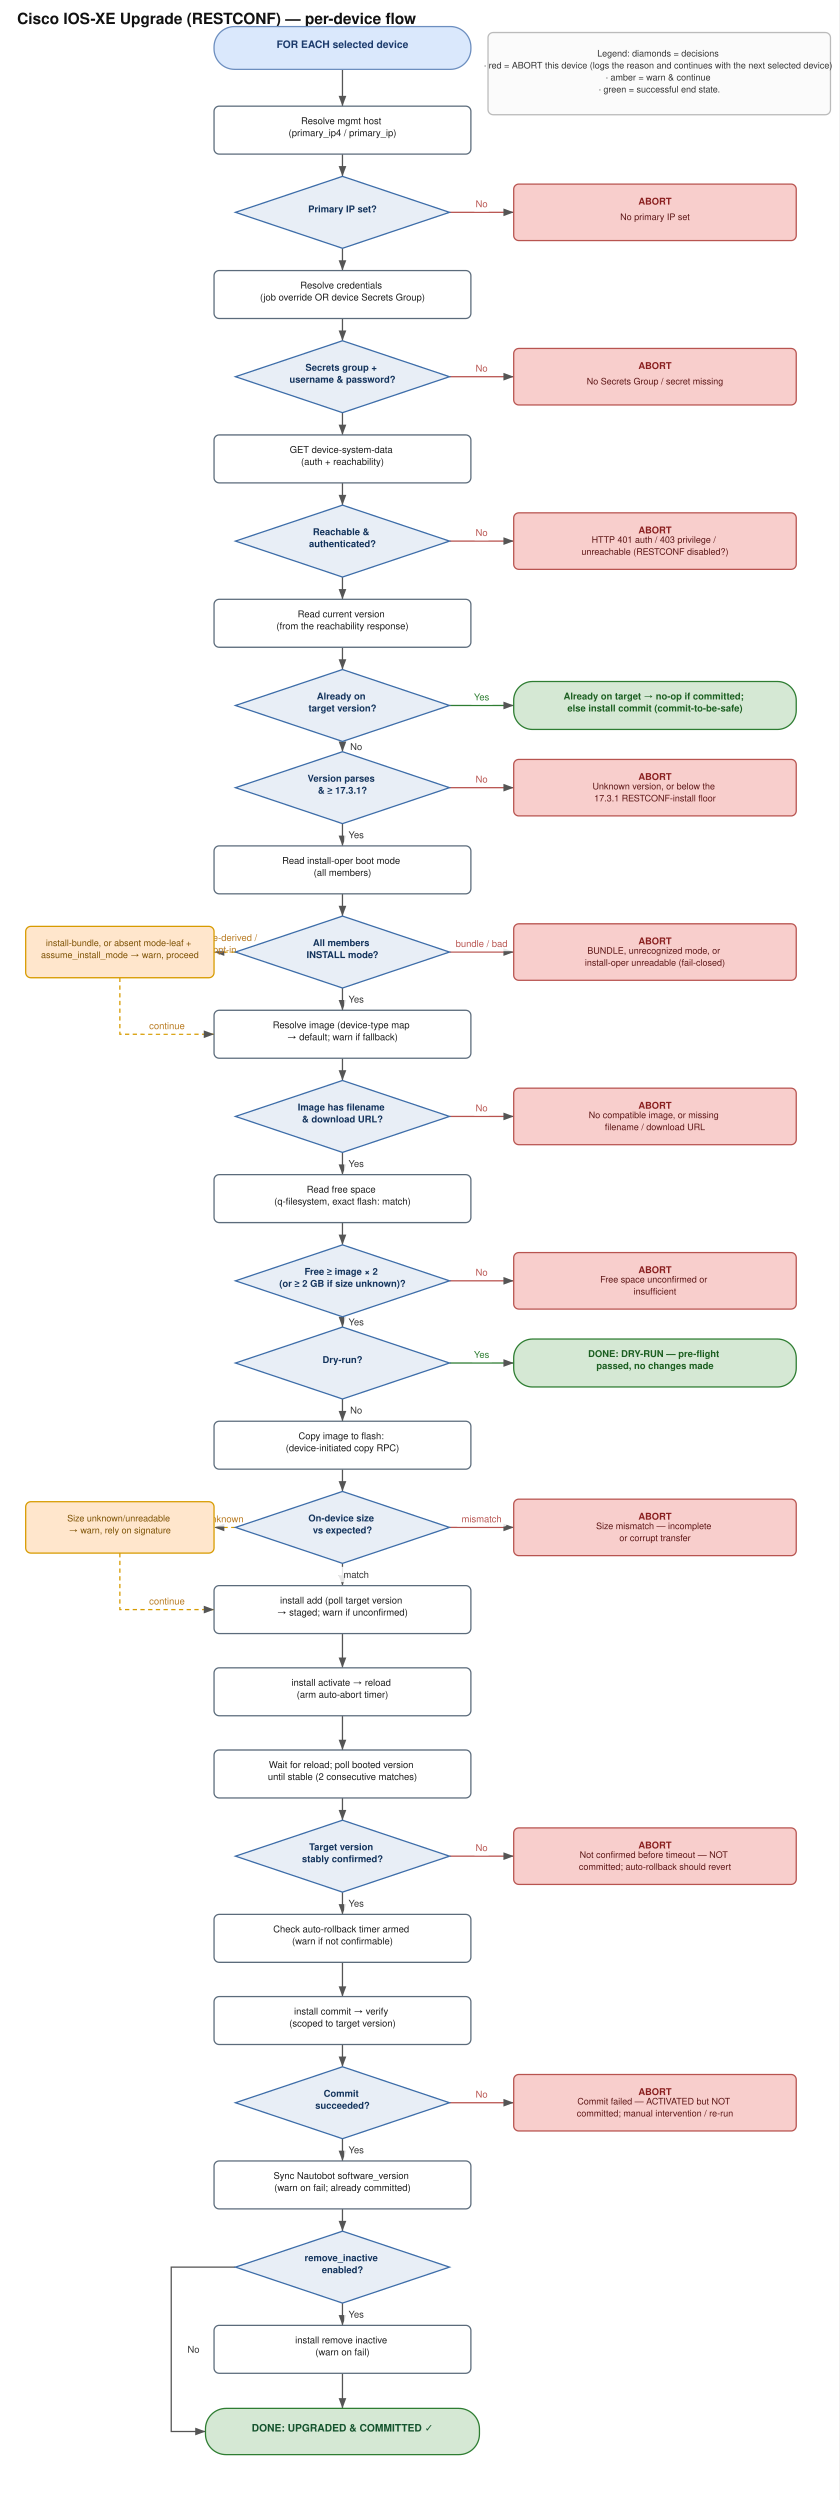
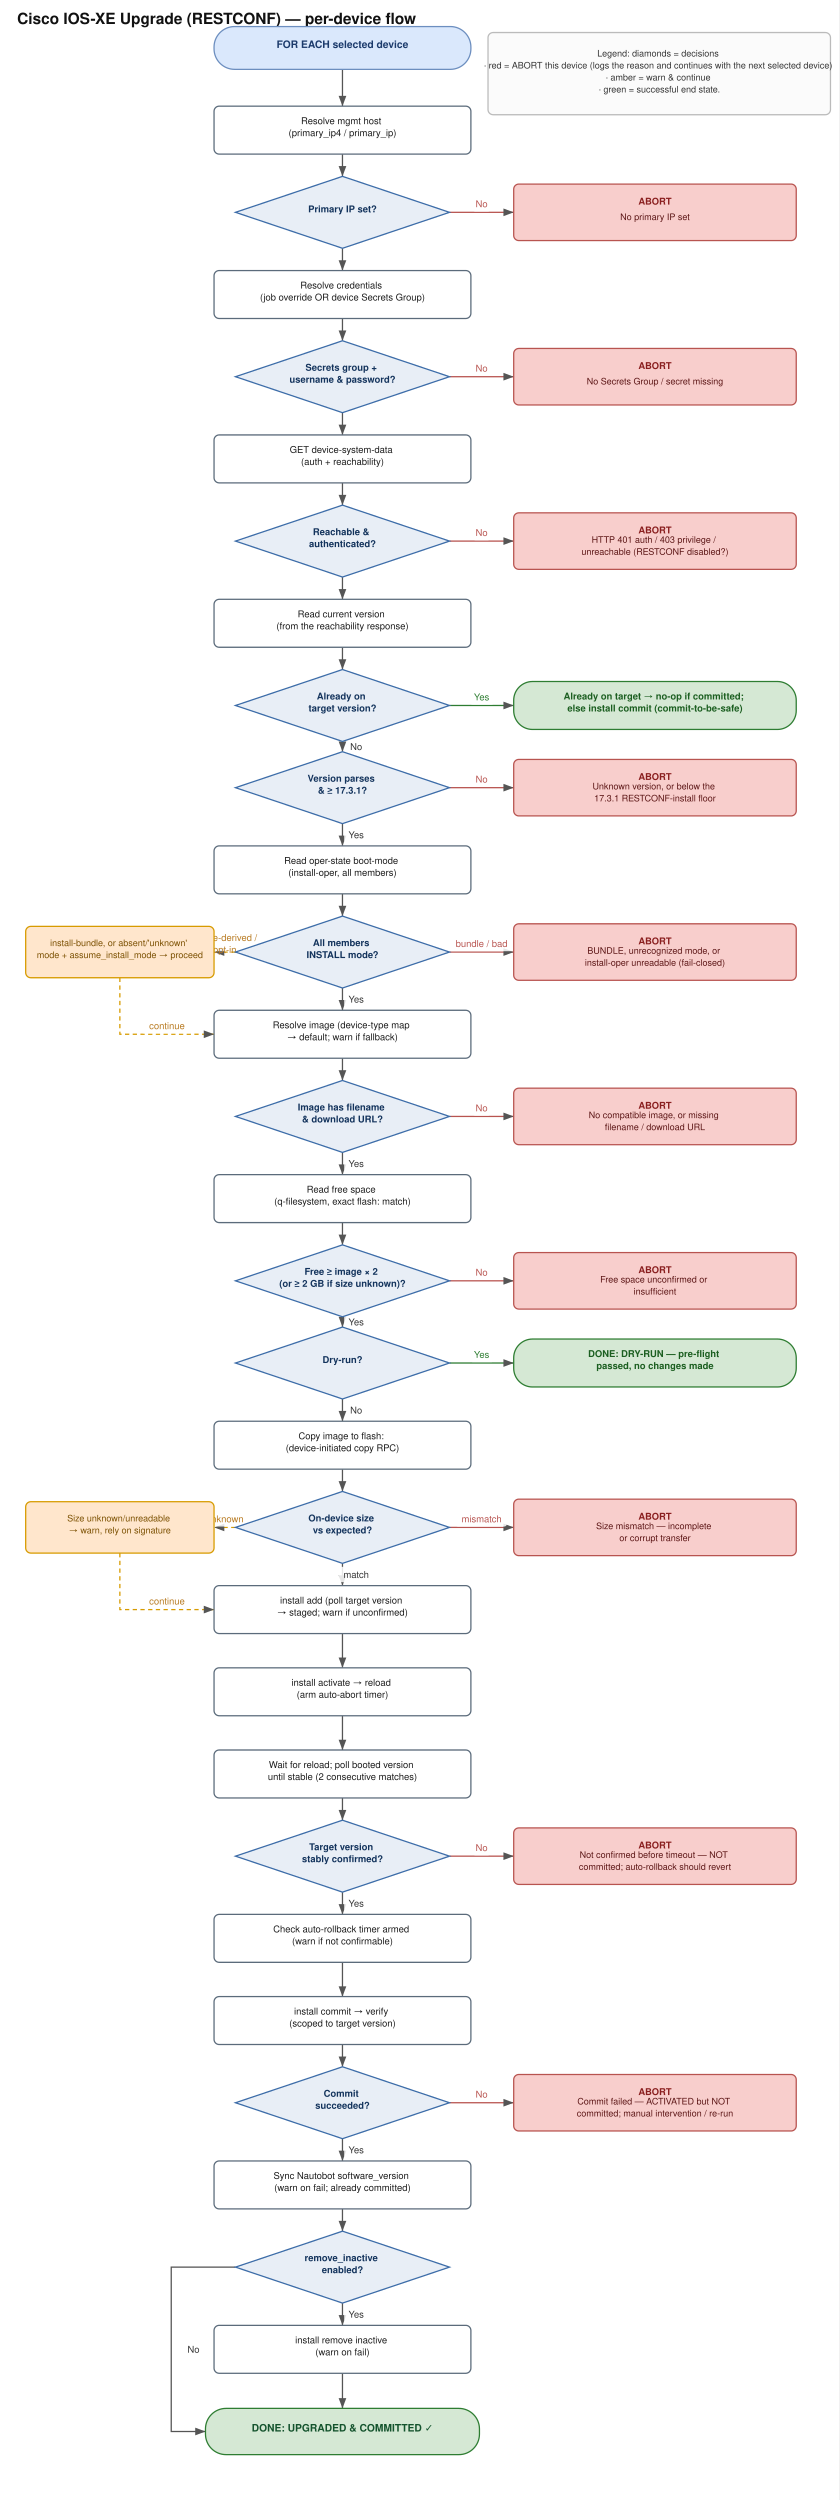
<svg xmlns="http://www.w3.org/2000/svg" viewBox="0 0 980 2920" width="980" height="2920" font-family="Helvetica,Arial,sans-serif">
  <defs>
    <marker id="arrow" markerWidth="10" markerHeight="10" refX="8" refY="3" orient="auto" markerUnits="strokeWidth">
      <path d="M0,0 L8,3 L0,6 z" fill="#555" />
    </marker>
  </defs>
  <rect x="0" y="0" width="980" height="2920" fill="#ffffff" />
  <text x="20" y="28" font-size="18" font-weight="bold" fill="#111">Cisco IOS-XE Upgrade (RESTCONF) — per-device flow</text>
  <rect x="570" y="38" width="400" height="96" rx="6" ry="6" fill="#fbfbfb" stroke="#bbb" stroke-width="1.5" />
  <text x="770" y="66" text-anchor="middle" font-family="Helvetica,Arial,sans-serif" font-size="10.5" fill="#333">
    <tspan x="770" dy="0">Legend:  diamonds = decisions</tspan>
    <tspan x="770" dy="14">· red = ABORT this device (logs the reason and continues with the next selected device)</tspan>
    <tspan x="770" dy="14">· amber = warn &amp; continue</tspan>
    <tspan x="770" dy="14">· green = successful end state.</tspan>
  </text>
  <path d="M 400 81 L 400 124" fill="none" stroke="#555" stroke-width="1.5" marker-end="url(#arrow)" />
  <path d="M 400 180 L 400 206" fill="none" stroke="#555" stroke-width="1.5" marker-end="url(#arrow)" />
  <path d="M 400 290 L 400 316" fill="none" stroke="#555" stroke-width="1.5" marker-end="url(#arrow)" />
  <path d="M 400 372 L 400 398" fill="none" stroke="#555" stroke-width="1.5" marker-end="url(#arrow)" />
  <path d="M 400 482 L 400 508" fill="none" stroke="#555" stroke-width="1.5" marker-end="url(#arrow)" />
  <path d="M 400 564 L 400 590" fill="none" stroke="#555" stroke-width="1.5" marker-end="url(#arrow)" />
  <path d="M 400 674 L 400 700" fill="none" stroke="#555" stroke-width="1.5" marker-end="url(#arrow)" />
  <path d="M 400 756 L 400 782" fill="none" stroke="#555" stroke-width="1.5" marker-end="url(#arrow)" />
  <path d="M 400 866 L 400 878" fill="none" stroke="#555" stroke-width="1.5" marker-end="url(#arrow)" />
  <rect x="406" y="863" width="21" height="18" rx="3" fill="#ffffff" fill-opacity="0.85" stroke="none" />
  <text x="416" y="876" text-anchor="middle" font-family="Helvetica,Arial,sans-serif" font-size="11" fill="#333">
    <tspan x="416" dy="0">No</tspan>
  </text>
  <path d="M 400 962 L 400 988" fill="none" stroke="#555" stroke-width="1.5" marker-end="url(#arrow)" />
  <rect x="402" y="966" width="28" height="18" rx="3" fill="#ffffff" fill-opacity="0.85" stroke="none" />
  <text x="416" y="979" text-anchor="middle" font-family="Helvetica,Arial,sans-serif" font-size="11" fill="#333">
    <tspan x="416" dy="0">Yes</tspan>
  </text>
  <path d="M 400 1044 L 400 1070" fill="none" stroke="#555" stroke-width="1.5" marker-end="url(#arrow)" />
  <path d="M 400 1154 L 400 1180" fill="none" stroke="#555" stroke-width="1.5" marker-end="url(#arrow)" />
  <rect x="402" y="1158" width="28" height="18" rx="3" fill="#ffffff" fill-opacity="0.85" stroke="none" />
  <text x="416" y="1171" text-anchor="middle" font-family="Helvetica,Arial,sans-serif" font-size="11" fill="#333">
    <tspan x="416" dy="0">Yes</tspan>
  </text>
  <path d="M 400 1236 L 400 1262" fill="none" stroke="#555" stroke-width="1.5" marker-end="url(#arrow)" />
  <path d="M 400 1346 L 400 1372" fill="none" stroke="#555" stroke-width="1.5" marker-end="url(#arrow)" />
  <rect x="402" y="1350" width="28" height="18" rx="3" fill="#ffffff" fill-opacity="0.85" stroke="none" />
  <text x="416" y="1363" text-anchor="middle" font-family="Helvetica,Arial,sans-serif" font-size="11" fill="#333">
    <tspan x="416" dy="0">Yes</tspan>
  </text>
  <path d="M 400 1428 L 400 1454" fill="none" stroke="#555" stroke-width="1.5" marker-end="url(#arrow)" />
  <path d="M 400 1538 L 400 1550" fill="none" stroke="#555" stroke-width="1.5" marker-end="url(#arrow)" />
  <rect x="402" y="1535" width="28" height="18" rx="3" fill="#ffffff" fill-opacity="0.85" stroke="none" />
  <text x="416" y="1548" text-anchor="middle" font-family="Helvetica,Arial,sans-serif" font-size="11" fill="#333">
    <tspan x="416" dy="0">Yes</tspan>
  </text>
  <path d="M 400 1634 L 400 1660" fill="none" stroke="#555" stroke-width="1.5" marker-end="url(#arrow)" />
  <rect x="406" y="1638" width="21" height="18" rx="3" fill="#ffffff" fill-opacity="0.85" stroke="none" />
  <text x="416" y="1651" text-anchor="middle" font-family="Helvetica,Arial,sans-serif" font-size="11" fill="#333">
    <tspan x="416" dy="0">No</tspan>
  </text>
  <path d="M 400 1716 L 400 1742" fill="none" stroke="#555" stroke-width="1.5" marker-end="url(#arrow)" />
  <path d="M 400 1826 L 400 1852" fill="none" stroke="#555" stroke-width="1.5" marker-end="url(#arrow)" />
  <rect x="396" y="1830" width="40" height="18" rx="3" fill="#ffffff" fill-opacity="0.85" stroke="none" />
  <text x="416" y="1843" text-anchor="middle" font-family="Helvetica,Arial,sans-serif" font-size="11" fill="#333">
    <tspan x="416" dy="0">match</tspan>
  </text>
  <path d="M 400 1908 L 400 1948" fill="none" stroke="#555" stroke-width="1.5" marker-end="url(#arrow)" />
  <path d="M 400 2004 L 400 2044" fill="none" stroke="#555" stroke-width="1.5" marker-end="url(#arrow)" />
  <path d="M 400 2100 L 400 2126" fill="none" stroke="#555" stroke-width="1.5" marker-end="url(#arrow)" />
  <path d="M 400 2210 L 400 2236" fill="none" stroke="#555" stroke-width="1.5" marker-end="url(#arrow)" />
  <rect x="402" y="2214" width="28" height="18" rx="3" fill="#ffffff" fill-opacity="0.85" stroke="none" />
  <text x="416" y="2227" text-anchor="middle" font-family="Helvetica,Arial,sans-serif" font-size="11" fill="#333">
    <tspan x="416" dy="0">Yes</tspan>
  </text>
  <path d="M 400 2292 L 400 2332" fill="none" stroke="#555" stroke-width="1.5" marker-end="url(#arrow)" />
  <path d="M 400 2388 L 400 2414" fill="none" stroke="#555" stroke-width="1.5" marker-end="url(#arrow)" />
  <path d="M 400 2498 L 400 2524" fill="none" stroke="#555" stroke-width="1.5" marker-end="url(#arrow)" />
  <rect x="402" y="2502" width="28" height="18" rx="3" fill="#ffffff" fill-opacity="0.85" stroke="none" />
  <text x="416" y="2515" text-anchor="middle" font-family="Helvetica,Arial,sans-serif" font-size="11" fill="#333">
    <tspan x="416" dy="0">Yes</tspan>
  </text>
  <path d="M 400 2580 L 400 2606" fill="none" stroke="#555" stroke-width="1.5" marker-end="url(#arrow)" />
  <path d="M 400 2690 L 400 2716" fill="none" stroke="#555" stroke-width="1.5" marker-end="url(#arrow)" />
  <rect x="402" y="2694" width="28" height="18" rx="3" fill="#ffffff" fill-opacity="0.85" stroke="none" />
  <text x="416" y="2707" text-anchor="middle" font-family="Helvetica,Arial,sans-serif" font-size="11" fill="#333">
    <tspan x="416" dy="0">Yes</tspan>
  </text>
  <path d="M 400 2772 L 400 2813" fill="none" stroke="#555" stroke-width="1.5" marker-end="url(#arrow)" />
  <path d="M 275 2648 L 200 2648 L 200 2840 L 240 2840" fill="none" stroke="#555" stroke-width="1.5" marker-end="url(#arrow)" />
  <rect x="216" y="2735" width="21" height="18" rx="3" fill="#ffffff" fill-opacity="0.85" stroke="none" />
  <text x="226" y="2748" text-anchor="middle" font-family="Helvetica,Arial,sans-serif" font-size="11" fill="#333">
    <tspan x="226" dy="0">No</tspan>
  </text>
  <path d="M 525 248 L 600 248" fill="none" stroke="#B85450" stroke-width="1.5" marker-end="url(#arrow)" />
  <rect x="552" y="229" width="21" height="18" rx="3" fill="#ffffff" fill-opacity="0.85" stroke="none" />
  <text x="562.5" y="242" text-anchor="middle" font-family="Helvetica,Arial,sans-serif" font-size="11" fill="#B85450">
    <tspan x="562.5" dy="0">No</tspan>
  </text>
  <rect x="600" y="215" width="330" height="66" rx="6" ry="6" fill="#F8CECC" stroke="#B85450" stroke-width="1.5" />
  <text x="765.0" y="239" text-anchor="middle" font-family="Helvetica,Arial,sans-serif" font-size="11" font-weight="bold" fill="#8a1f1f">
    <tspan x="765.0" dy="0">ABORT</tspan>
  </text>
  <text x="765.0" y="257" text-anchor="middle" font-family="Helvetica,Arial,sans-serif" font-size="10.5" fill="#5b1414">
    <tspan x="765.0" dy="0">No primary IP set</tspan>
  </text>
  <path d="M 525 440 L 600 440" fill="none" stroke="#B85450" stroke-width="1.5" marker-end="url(#arrow)" />
  <rect x="552" y="421" width="21" height="18" rx="3" fill="#ffffff" fill-opacity="0.85" stroke="none" />
  <text x="562.5" y="434" text-anchor="middle" font-family="Helvetica,Arial,sans-serif" font-size="11" fill="#B85450">
    <tspan x="562.5" dy="0">No</tspan>
  </text>
  <rect x="600" y="407" width="330" height="66" rx="6" ry="6" fill="#F8CECC" stroke="#B85450" stroke-width="1.5" />
  <text x="765.0" y="431" text-anchor="middle" font-family="Helvetica,Arial,sans-serif" font-size="11" font-weight="bold" fill="#8a1f1f">
    <tspan x="765.0" dy="0">ABORT</tspan>
  </text>
  <text x="765.0" y="449" text-anchor="middle" font-family="Helvetica,Arial,sans-serif" font-size="10.5" fill="#5b1414">
    <tspan x="765.0" dy="0">No Secrets Group / secret missing</tspan>
  </text>
  <path d="M 525 632 L 600 632" fill="none" stroke="#B85450" stroke-width="1.5" marker-end="url(#arrow)" />
  <rect x="552" y="613" width="21" height="18" rx="3" fill="#ffffff" fill-opacity="0.85" stroke="none" />
  <text x="562.5" y="626" text-anchor="middle" font-family="Helvetica,Arial,sans-serif" font-size="11" fill="#B85450">
    <tspan x="562.5" dy="0">No</tspan>
  </text>
  <rect x="600" y="599" width="330" height="66" rx="6" ry="6" fill="#F8CECC" stroke="#B85450" stroke-width="1.5" />
  <text x="765.0" y="623" text-anchor="middle" font-family="Helvetica,Arial,sans-serif" font-size="11" font-weight="bold" fill="#8a1f1f">
    <tspan x="765.0" dy="0">ABORT</tspan>
  </text>
  <text x="765.0" y="634" text-anchor="middle" font-family="Helvetica,Arial,sans-serif" font-size="10.5" fill="#5b1414">
    <tspan x="765.0" dy="0">HTTP 401 auth / 403 privilege /</tspan>
    <tspan x="765.0" dy="14">unreachable (RESTCONF disabled?)</tspan>
  </text>
  <path d="M 525 824 L 600 824" fill="none" stroke="#2E7D32" stroke-width="1.5" marker-end="url(#arrow)" />
  <rect x="549" y="805" width="28" height="18" rx="3" fill="#ffffff" fill-opacity="0.85" stroke="none" />
  <text x="562.5" y="818" text-anchor="middle" font-family="Helvetica,Arial,sans-serif" font-size="11" fill="#2E7D32">
    <tspan x="562.5" dy="0">Yes</tspan>
  </text>
  <rect x="600" y="796" width="330" height="56" rx="22" ry="22" fill="#D5E8D4" stroke="#2E7D32" stroke-width="1.5" />
  <text x="765.0" y="817" text-anchor="middle" font-family="Helvetica,Arial,sans-serif" font-size="11" font-weight="bold" fill="#1b5e20">
    <tspan x="765.0" dy="0">Already on target → no-op if committed;</tspan>
    <tspan x="765.0" dy="14">else install commit (commit-to-be-safe)</tspan>
  </text>
  <path d="M 525 920 L 600 920" fill="none" stroke="#B85450" stroke-width="1.5" marker-end="url(#arrow)" />
  <rect x="552" y="901" width="21" height="18" rx="3" fill="#ffffff" fill-opacity="0.85" stroke="none" />
  <text x="562.5" y="914" text-anchor="middle" font-family="Helvetica,Arial,sans-serif" font-size="11" fill="#B85450">
    <tspan x="562.5" dy="0">No</tspan>
  </text>
  <rect x="600" y="887" width="330" height="66" rx="6" ry="6" fill="#F8CECC" stroke="#B85450" stroke-width="1.5" />
  <text x="765.0" y="911" text-anchor="middle" font-family="Helvetica,Arial,sans-serif" font-size="11" font-weight="bold" fill="#8a1f1f">
    <tspan x="765.0" dy="0">ABORT</tspan>
  </text>
  <text x="765.0" y="922" text-anchor="middle" font-family="Helvetica,Arial,sans-serif" font-size="10.5" fill="#5b1414">
    <tspan x="765.0" dy="0">Unknown version, or below the</tspan>
    <tspan x="765.0" dy="14">17.3.1 RESTCONF-install floor</tspan>
  </text>
  <path d="M 525 1112 L 600 1112" fill="none" stroke="#B85450" stroke-width="1.5" marker-end="url(#arrow)" />
  <rect x="520" y="1093" width="86" height="18" rx="3" fill="#ffffff" fill-opacity="0.85" stroke="none" />
  <text x="562.5" y="1106" text-anchor="middle" font-family="Helvetica,Arial,sans-serif" font-size="11" fill="#B85450">
    <tspan x="562.5" dy="0">bundle / bad</tspan>
  </text>
  <rect x="600" y="1079" width="330" height="66" rx="6" ry="6" fill="#F8CECC" stroke="#B85450" stroke-width="1.5" />
  <text x="765.0" y="1103" text-anchor="middle" font-family="Helvetica,Arial,sans-serif" font-size="11" font-weight="bold" fill="#8a1f1f">
    <tspan x="765.0" dy="0">ABORT</tspan>
  </text>
  <text x="765.0" y="1114" text-anchor="middle" font-family="Helvetica,Arial,sans-serif" font-size="10.5" fill="#5b1414">
    <tspan x="765.0" dy="0">BUNDLE, unrecognized mode, or</tspan>
    <tspan x="765.0" dy="14">install-oper unreadable (fail-closed)</tspan>
  </text>
  <path d="M 275 1112 L 250 1112" fill="none" stroke="#D79B00" stroke-width="1.5" stroke-dasharray="5,4" marker-end="url(#arrow)" />
  <rect x="184" y="1093" width="158" height="18" rx="3" fill="#ffffff" fill-opacity="0.85" stroke="none" />
  <text x="262.5" y="1099" text-anchor="middle" font-family="Helvetica,Arial,sans-serif" font-size="11" fill="#B7791f">
    <tspan x="262.5" dy="0">bundle-derived /</tspan>
    <tspan x="262.5" dy="14">opt-in</tspan>
  </text>
  <rect x="30" y="1082" width="220" height="60" rx="6" ry="6" fill="#FFE6CC" stroke="#D79B00" stroke-width="1.5" />
  <text x="140.0" y="1105" text-anchor="middle" font-family="Helvetica,Arial,sans-serif" font-size="10.5" fill="#7a4f00">
-     <tspan x="140.0" dy="0">install-bundle, or absent mode-leaf +</tspan>
-     <tspan x="140.0" dy="14">assume_install_mode → warn, proceed</tspan>
+     <tspan x="140.0" dy="0">install-bundle, or absent/'unknown'</tspan>
+     <tspan x="140.0" dy="14">mode + assume_install_mode → proceed</tspan>
  </text>
  <path d="M 140 1142 L 140 1208 L 250 1208" fill="none" stroke="#D79B00" stroke-width="1.5" stroke-dasharray="5,4" marker-end="url(#arrow)" />
  <rect x="165" y="1189" width="60" height="18" rx="3" fill="#ffffff" fill-opacity="0.85" stroke="none" />
  <text x="195.0" y="1202" text-anchor="middle" font-family="Helvetica,Arial,sans-serif" font-size="11" fill="#B7791f">
    <tspan x="195.0" dy="0">continue</tspan>
  </text>
  <path d="M 525 1304 L 600 1304" fill="none" stroke="#B85450" stroke-width="1.5" marker-end="url(#arrow)" />
  <rect x="552" y="1285" width="21" height="18" rx="3" fill="#ffffff" fill-opacity="0.85" stroke="none" />
  <text x="562.5" y="1298" text-anchor="middle" font-family="Helvetica,Arial,sans-serif" font-size="11" fill="#B85450">
    <tspan x="562.5" dy="0">No</tspan>
  </text>
  <rect x="600" y="1271" width="330" height="66" rx="6" ry="6" fill="#F8CECC" stroke="#B85450" stroke-width="1.5" />
  <text x="765.0" y="1295" text-anchor="middle" font-family="Helvetica,Arial,sans-serif" font-size="11" font-weight="bold" fill="#8a1f1f">
    <tspan x="765.0" dy="0">ABORT</tspan>
  </text>
  <text x="765.0" y="1306" text-anchor="middle" font-family="Helvetica,Arial,sans-serif" font-size="10.5" fill="#5b1414">
    <tspan x="765.0" dy="0">No compatible image, or missing</tspan>
    <tspan x="765.0" dy="14">filename / download URL</tspan>
  </text>
  <path d="M 525 1496 L 600 1496" fill="none" stroke="#B85450" stroke-width="1.5" marker-end="url(#arrow)" />
  <rect x="552" y="1477" width="21" height="18" rx="3" fill="#ffffff" fill-opacity="0.85" stroke="none" />
  <text x="562.5" y="1490" text-anchor="middle" font-family="Helvetica,Arial,sans-serif" font-size="11" fill="#B85450">
    <tspan x="562.5" dy="0">No</tspan>
  </text>
  <rect x="600" y="1463" width="330" height="66" rx="6" ry="6" fill="#F8CECC" stroke="#B85450" stroke-width="1.5" />
  <text x="765.0" y="1487" text-anchor="middle" font-family="Helvetica,Arial,sans-serif" font-size="11" font-weight="bold" fill="#8a1f1f">
    <tspan x="765.0" dy="0">ABORT</tspan>
  </text>
  <text x="765.0" y="1498" text-anchor="middle" font-family="Helvetica,Arial,sans-serif" font-size="10.5" fill="#5b1414">
    <tspan x="765.0" dy="0">Free space unconfirmed or</tspan>
    <tspan x="765.0" dy="14">insufficient</tspan>
  </text>
  <path d="M 525 1592 L 600 1592" fill="none" stroke="#2E7D32" stroke-width="1.5" marker-end="url(#arrow)" />
  <rect x="549" y="1573" width="28" height="18" rx="3" fill="#ffffff" fill-opacity="0.85" stroke="none" />
  <text x="562.5" y="1586" text-anchor="middle" font-family="Helvetica,Arial,sans-serif" font-size="11" fill="#2E7D32">
    <tspan x="562.5" dy="0">Yes</tspan>
  </text>
  <rect x="600" y="1564" width="330" height="56" rx="22" ry="22" fill="#D5E8D4" stroke="#2E7D32" stroke-width="1.5" />
  <text x="765.0" y="1585" text-anchor="middle" font-family="Helvetica,Arial,sans-serif" font-size="11" font-weight="bold" fill="#1b5e20">
    <tspan x="765.0" dy="0">DONE: DRY-RUN — pre-flight</tspan>
    <tspan x="765.0" dy="14">passed, no changes made</tspan>
  </text>
  <path d="M 525 1784 L 600 1784" fill="none" stroke="#B85450" stroke-width="1.5" marker-end="url(#arrow)" />
  <rect x="532" y="1765" width="60" height="18" rx="3" fill="#ffffff" fill-opacity="0.85" stroke="none" />
  <text x="562.5" y="1778" text-anchor="middle" font-family="Helvetica,Arial,sans-serif" font-size="11" fill="#B85450">
    <tspan x="562.5" dy="0">mismatch</tspan>
  </text>
  <rect x="600" y="1751" width="330" height="66" rx="6" ry="6" fill="#F8CECC" stroke="#B85450" stroke-width="1.5" />
  <text x="765.0" y="1775" text-anchor="middle" font-family="Helvetica,Arial,sans-serif" font-size="11" font-weight="bold" fill="#8a1f1f">
    <tspan x="765.0" dy="0">ABORT</tspan>
  </text>
  <text x="765.0" y="1786" text-anchor="middle" font-family="Helvetica,Arial,sans-serif" font-size="10.5" fill="#5b1414">
    <tspan x="765.0" dy="0">Size mismatch — incomplete</tspan>
    <tspan x="765.0" dy="14">or corrupt transfer</tspan>
  </text>
  <path d="M 275 1784 L 250 1784" fill="none" stroke="#D79B00" stroke-width="1.5" stroke-dasharray="5,4" marker-end="url(#arrow)" />
  <rect x="236" y="1765" width="54" height="18" rx="3" fill="#ffffff" fill-opacity="0.85" stroke="none" />
  <text x="262.5" y="1778" text-anchor="middle" font-family="Helvetica,Arial,sans-serif" font-size="11" fill="#B7791f">
    <tspan x="262.5" dy="0">unknown</tspan>
  </text>
  <rect x="30" y="1754" width="220" height="60" rx="6" ry="6" fill="#FFE6CC" stroke="#D79B00" stroke-width="1.5" />
  <text x="140.0" y="1777" text-anchor="middle" font-family="Helvetica,Arial,sans-serif" font-size="10.5" fill="#7a4f00">
    <tspan x="140.0" dy="0">Size unknown/unreadable</tspan>
    <tspan x="140.0" dy="14">→ warn, rely on signature</tspan>
  </text>
  <path d="M 140 1814 L 140 1880 L 250 1880" fill="none" stroke="#D79B00" stroke-width="1.5" stroke-dasharray="5,4" marker-end="url(#arrow)" />
  <rect x="165" y="1861" width="60" height="18" rx="3" fill="#ffffff" fill-opacity="0.85" stroke="none" />
  <text x="195.0" y="1874" text-anchor="middle" font-family="Helvetica,Arial,sans-serif" font-size="11" fill="#B7791f">
    <tspan x="195.0" dy="0">continue</tspan>
  </text>
  <path d="M 525 2168 L 600 2168" fill="none" stroke="#B85450" stroke-width="1.5" marker-end="url(#arrow)" />
  <rect x="552" y="2149" width="21" height="18" rx="3" fill="#ffffff" fill-opacity="0.85" stroke="none" />
  <text x="562.5" y="2162" text-anchor="middle" font-family="Helvetica,Arial,sans-serif" font-size="11" fill="#B85450">
    <tspan x="562.5" dy="0">No</tspan>
  </text>
  <rect x="600" y="2135" width="330" height="66" rx="6" ry="6" fill="#F8CECC" stroke="#B85450" stroke-width="1.5" />
  <text x="765.0" y="2159" text-anchor="middle" font-family="Helvetica,Arial,sans-serif" font-size="11" font-weight="bold" fill="#8a1f1f">
    <tspan x="765.0" dy="0">ABORT</tspan>
  </text>
  <text x="765.0" y="2170" text-anchor="middle" font-family="Helvetica,Arial,sans-serif" font-size="10.5" fill="#5b1414">
    <tspan x="765.0" dy="0">Not confirmed before timeout — NOT</tspan>
    <tspan x="765.0" dy="14">committed; auto-rollback should revert</tspan>
  </text>
  <path d="M 525 2456 L 600 2456" fill="none" stroke="#B85450" stroke-width="1.5" marker-end="url(#arrow)" />
  <rect x="552" y="2437" width="21" height="18" rx="3" fill="#ffffff" fill-opacity="0.85" stroke="none" />
  <text x="562.5" y="2450" text-anchor="middle" font-family="Helvetica,Arial,sans-serif" font-size="11" fill="#B85450">
    <tspan x="562.5" dy="0">No</tspan>
  </text>
  <rect x="600" y="2423" width="330" height="66" rx="6" ry="6" fill="#F8CECC" stroke="#B85450" stroke-width="1.5" />
  <text x="765.0" y="2447" text-anchor="middle" font-family="Helvetica,Arial,sans-serif" font-size="11" font-weight="bold" fill="#8a1f1f">
    <tspan x="765.0" dy="0">ABORT</tspan>
  </text>
  <text x="765.0" y="2458" text-anchor="middle" font-family="Helvetica,Arial,sans-serif" font-size="10.5" fill="#5b1414">
    <tspan x="765.0" dy="0">Commit failed — ACTIVATED but NOT</tspan>
    <tspan x="765.0" dy="14">committed; manual intervention / re-run</tspan>
  </text>
  <rect x="250" y="31" width="300" height="50" rx="24" ry="24" fill="#DAE8FC" stroke="#6C8EBF" stroke-width="1.5" />
  <text x="400" y="56" text-anchor="middle" font-family="Helvetica,Arial,sans-serif" font-size="12" font-weight="bold" fill="#1b3a6b">
    <tspan x="400" dy="0">FOR EACH selected device</tspan>
  </text>
  <rect x="250" y="124" width="300" height="56" rx="6" ry="6" fill="#FFFFFF" stroke="#5B6B7B" stroke-width="1.5" />
  <text x="400" y="145" text-anchor="middle" font-family="Helvetica,Arial,sans-serif" font-size="11" fill="#1a1a1a">
    <tspan x="400" dy="0">Resolve mgmt host</tspan>
    <tspan x="400" dy="14">(primary_ip4 / primary_ip)</tspan>
  </text>
  <polygon points="400,206.0 525.0,248 400,290.0 275.0,248" fill="#E8EEF6" stroke="#3C6CA8" stroke-width="1.5" />
  <text x="400" y="248" text-anchor="middle" font-family="Helvetica,Arial,sans-serif" font-size="11" font-weight="bold" fill="#13335c">
    <tspan x="400" dy="0">Primary IP set?</tspan>
  </text>
  <rect x="250" y="316" width="300" height="56" rx="6" ry="6" fill="#FFFFFF" stroke="#5B6B7B" stroke-width="1.5" />
  <text x="400" y="337" text-anchor="middle" font-family="Helvetica,Arial,sans-serif" font-size="11" fill="#1a1a1a">
    <tspan x="400" dy="0">Resolve credentials</tspan>
    <tspan x="400" dy="14">(job override OR device Secrets Group)</tspan>
  </text>
  <polygon points="400,398.0 525.0,440 400,482.0 275.0,440" fill="#E8EEF6" stroke="#3C6CA8" stroke-width="1.5" />
  <text x="400" y="433" text-anchor="middle" font-family="Helvetica,Arial,sans-serif" font-size="11" font-weight="bold" fill="#13335c">
    <tspan x="400" dy="0">Secrets group +</tspan>
    <tspan x="400" dy="14">username &amp; password?</tspan>
  </text>
  <rect x="250" y="508" width="300" height="56" rx="6" ry="6" fill="#FFFFFF" stroke="#5B6B7B" stroke-width="1.5" />
  <text x="400" y="529" text-anchor="middle" font-family="Helvetica,Arial,sans-serif" font-size="11" fill="#1a1a1a">
    <tspan x="400" dy="0">GET device-system-data</tspan>
    <tspan x="400" dy="14">(auth + reachability)</tspan>
  </text>
  <polygon points="400,590.0 525.0,632 400,674.0 275.0,632" fill="#E8EEF6" stroke="#3C6CA8" stroke-width="1.5" />
  <text x="400" y="625" text-anchor="middle" font-family="Helvetica,Arial,sans-serif" font-size="11" font-weight="bold" fill="#13335c">
    <tspan x="400" dy="0">Reachable &amp;</tspan>
    <tspan x="400" dy="14">authenticated?</tspan>
  </text>
  <rect x="250" y="700" width="300" height="56" rx="6" ry="6" fill="#FFFFFF" stroke="#5B6B7B" stroke-width="1.5" />
  <text x="400" y="721" text-anchor="middle" font-family="Helvetica,Arial,sans-serif" font-size="11" fill="#1a1a1a">
    <tspan x="400" dy="0">Read current version</tspan>
    <tspan x="400" dy="14">(from the reachability response)</tspan>
  </text>
  <polygon points="400,782.0 525.0,824 400,866.0 275.0,824" fill="#E8EEF6" stroke="#3C6CA8" stroke-width="1.5" />
  <text x="400" y="817" text-anchor="middle" font-family="Helvetica,Arial,sans-serif" font-size="11" font-weight="bold" fill="#13335c">
    <tspan x="400" dy="0">Already on</tspan>
    <tspan x="400" dy="14">target version?</tspan>
  </text>
  <polygon points="400,878.0 525.0,920 400,962.0 275.0,920" fill="#E8EEF6" stroke="#3C6CA8" stroke-width="1.5" />
  <text x="400" y="913" text-anchor="middle" font-family="Helvetica,Arial,sans-serif" font-size="11" font-weight="bold" fill="#13335c">
    <tspan x="400" dy="0">Version parses</tspan>
    <tspan x="400" dy="14">&amp; ≥ 17.3.1?</tspan>
  </text>
  <rect x="250" y="988" width="300" height="56" rx="6" ry="6" fill="#FFFFFF" stroke="#5B6B7B" stroke-width="1.5" />
  <text x="400" y="1009" text-anchor="middle" font-family="Helvetica,Arial,sans-serif" font-size="11" fill="#1a1a1a">
-     <tspan x="400" dy="0">Read install-oper boot mode</tspan>
-     <tspan x="400" dy="14">(all members)</tspan>
+     <tspan x="400" dy="0">Read oper-state boot-mode</tspan>
+     <tspan x="400" dy="14">(install-oper, all members)</tspan>
  </text>
  <polygon points="400,1070.0 525.0,1112 400,1154.0 275.0,1112" fill="#E8EEF6" stroke="#3C6CA8" stroke-width="1.5" />
  <text x="400" y="1105" text-anchor="middle" font-family="Helvetica,Arial,sans-serif" font-size="11" font-weight="bold" fill="#13335c">
    <tspan x="400" dy="0">All members</tspan>
    <tspan x="400" dy="14">INSTALL mode?</tspan>
  </text>
  <rect x="250" y="1180" width="300" height="56" rx="6" ry="6" fill="#FFFFFF" stroke="#5B6B7B" stroke-width="1.5" />
  <text x="400" y="1201" text-anchor="middle" font-family="Helvetica,Arial,sans-serif" font-size="11" fill="#1a1a1a">
    <tspan x="400" dy="0">Resolve image (device-type map</tspan>
    <tspan x="400" dy="14">→ default; warn if fallback)</tspan>
  </text>
  <polygon points="400,1262.0 525.0,1304 400,1346.0 275.0,1304" fill="#E8EEF6" stroke="#3C6CA8" stroke-width="1.5" />
  <text x="400" y="1297" text-anchor="middle" font-family="Helvetica,Arial,sans-serif" font-size="11" font-weight="bold" fill="#13335c">
    <tspan x="400" dy="0">Image has filename</tspan>
    <tspan x="400" dy="14">&amp; download URL?</tspan>
  </text>
  <rect x="250" y="1372" width="300" height="56" rx="6" ry="6" fill="#FFFFFF" stroke="#5B6B7B" stroke-width="1.5" />
  <text x="400" y="1393" text-anchor="middle" font-family="Helvetica,Arial,sans-serif" font-size="11" fill="#1a1a1a">
    <tspan x="400" dy="0">Read free space</tspan>
    <tspan x="400" dy="14">(q-filesystem, exact flash: match)</tspan>
  </text>
  <polygon points="400,1454.0 525.0,1496 400,1538.0 275.0,1496" fill="#E8EEF6" stroke="#3C6CA8" stroke-width="1.5" />
  <text x="400" y="1489" text-anchor="middle" font-family="Helvetica,Arial,sans-serif" font-size="11" font-weight="bold" fill="#13335c">
    <tspan x="400" dy="0">Free ≥ image × 2</tspan>
    <tspan x="400" dy="14">(or ≥ 2 GB if size unknown)?</tspan>
  </text>
  <polygon points="400,1550.0 525.0,1592 400,1634.0 275.0,1592" fill="#E8EEF6" stroke="#3C6CA8" stroke-width="1.5" />
  <text x="400" y="1592" text-anchor="middle" font-family="Helvetica,Arial,sans-serif" font-size="11" font-weight="bold" fill="#13335c">
    <tspan x="400" dy="0">Dry-run?</tspan>
  </text>
  <rect x="250" y="1660" width="300" height="56" rx="6" ry="6" fill="#FFFFFF" stroke="#5B6B7B" stroke-width="1.5" />
  <text x="400" y="1681" text-anchor="middle" font-family="Helvetica,Arial,sans-serif" font-size="11" fill="#1a1a1a">
    <tspan x="400" dy="0">Copy image to flash:</tspan>
    <tspan x="400" dy="14">(device-initiated copy RPC)</tspan>
  </text>
  <polygon points="400,1742.0 525.0,1784 400,1826.0 275.0,1784" fill="#E8EEF6" stroke="#3C6CA8" stroke-width="1.5" />
  <text x="400" y="1777" text-anchor="middle" font-family="Helvetica,Arial,sans-serif" font-size="11" font-weight="bold" fill="#13335c">
    <tspan x="400" dy="0">On-device size</tspan>
    <tspan x="400" dy="14">vs expected?</tspan>
  </text>
  <rect x="250" y="1852" width="300" height="56" rx="6" ry="6" fill="#FFFFFF" stroke="#5B6B7B" stroke-width="1.5" />
  <text x="400" y="1873" text-anchor="middle" font-family="Helvetica,Arial,sans-serif" font-size="11" fill="#1a1a1a">
    <tspan x="400" dy="0">install add (poll target version</tspan>
    <tspan x="400" dy="14">→ staged; warn if unconfirmed)</tspan>
  </text>
  <rect x="250" y="1948" width="300" height="56" rx="6" ry="6" fill="#FFFFFF" stroke="#5B6B7B" stroke-width="1.5" />
  <text x="400" y="1969" text-anchor="middle" font-family="Helvetica,Arial,sans-serif" font-size="11" fill="#1a1a1a">
    <tspan x="400" dy="0">install activate → reload</tspan>
    <tspan x="400" dy="14">(arm auto-abort timer)</tspan>
  </text>
  <rect x="250" y="2044" width="300" height="56" rx="6" ry="6" fill="#FFFFFF" stroke="#5B6B7B" stroke-width="1.5" />
  <text x="400" y="2065" text-anchor="middle" font-family="Helvetica,Arial,sans-serif" font-size="11" fill="#1a1a1a">
    <tspan x="400" dy="0">Wait for reload; poll booted version</tspan>
    <tspan x="400" dy="14">until stable (2 consecutive matches)</tspan>
  </text>
  <polygon points="400,2126.0 525.0,2168 400,2210.0 275.0,2168" fill="#E8EEF6" stroke="#3C6CA8" stroke-width="1.5" />
  <text x="400" y="2161" text-anchor="middle" font-family="Helvetica,Arial,sans-serif" font-size="11" font-weight="bold" fill="#13335c">
    <tspan x="400" dy="0">Target version</tspan>
    <tspan x="400" dy="14">stably confirmed?</tspan>
  </text>
  <rect x="250" y="2236" width="300" height="56" rx="6" ry="6" fill="#FFFFFF" stroke="#5B6B7B" stroke-width="1.5" />
  <text x="400" y="2257" text-anchor="middle" font-family="Helvetica,Arial,sans-serif" font-size="11" fill="#1a1a1a">
    <tspan x="400" dy="0">Check auto-rollback timer armed</tspan>
    <tspan x="400" dy="14">(warn if not confirmable)</tspan>
  </text>
  <rect x="250" y="2332" width="300" height="56" rx="6" ry="6" fill="#FFFFFF" stroke="#5B6B7B" stroke-width="1.5" />
  <text x="400" y="2353" text-anchor="middle" font-family="Helvetica,Arial,sans-serif" font-size="11" fill="#1a1a1a">
    <tspan x="400" dy="0">install commit → verify</tspan>
    <tspan x="400" dy="14">(scoped to target version)</tspan>
  </text>
  <polygon points="400,2414.0 525.0,2456 400,2498.0 275.0,2456" fill="#E8EEF6" stroke="#3C6CA8" stroke-width="1.5" />
  <text x="400" y="2449" text-anchor="middle" font-family="Helvetica,Arial,sans-serif" font-size="11" font-weight="bold" fill="#13335c">
    <tspan x="400" dy="0">Commit</tspan>
    <tspan x="400" dy="14">succeeded?</tspan>
  </text>
  <rect x="250" y="2524" width="300" height="56" rx="6" ry="6" fill="#FFFFFF" stroke="#5B6B7B" stroke-width="1.5" />
  <text x="400" y="2545" text-anchor="middle" font-family="Helvetica,Arial,sans-serif" font-size="11" fill="#1a1a1a">
    <tspan x="400" dy="0">Sync Nautobot software_version</tspan>
    <tspan x="400" dy="14">(warn on fail; already committed)</tspan>
  </text>
  <polygon points="400,2606.0 525.0,2648 400,2690.0 275.0,2648" fill="#E8EEF6" stroke="#3C6CA8" stroke-width="1.5" />
  <text x="400" y="2641" text-anchor="middle" font-family="Helvetica,Arial,sans-serif" font-size="11" font-weight="bold" fill="#13335c">
    <tspan x="400" dy="0">remove_inactive</tspan>
    <tspan x="400" dy="14">enabled?</tspan>
  </text>
  <rect x="250" y="2716" width="300" height="56" rx="6" ry="6" fill="#FFFFFF" stroke="#5B6B7B" stroke-width="1.5" />
  <text x="400" y="2737" text-anchor="middle" font-family="Helvetica,Arial,sans-serif" font-size="11" fill="#1a1a1a">
    <tspan x="400" dy="0">install remove inactive</tspan>
    <tspan x="400" dy="14">(warn on fail)</tspan>
  </text>
  <rect x="240" y="2813" width="320" height="54" rx="24" ry="24" fill="#D5E8D4" stroke="#2E7D32" stroke-width="1.5" />
  <text x="400" y="2840" text-anchor="middle" font-family="Helvetica,Arial,sans-serif" font-size="12" font-weight="bold" fill="#14532d">
    <tspan x="400" dy="0">DONE: UPGRADED &amp; COMMITTED ✓</tspan>
  </text>
</svg>
